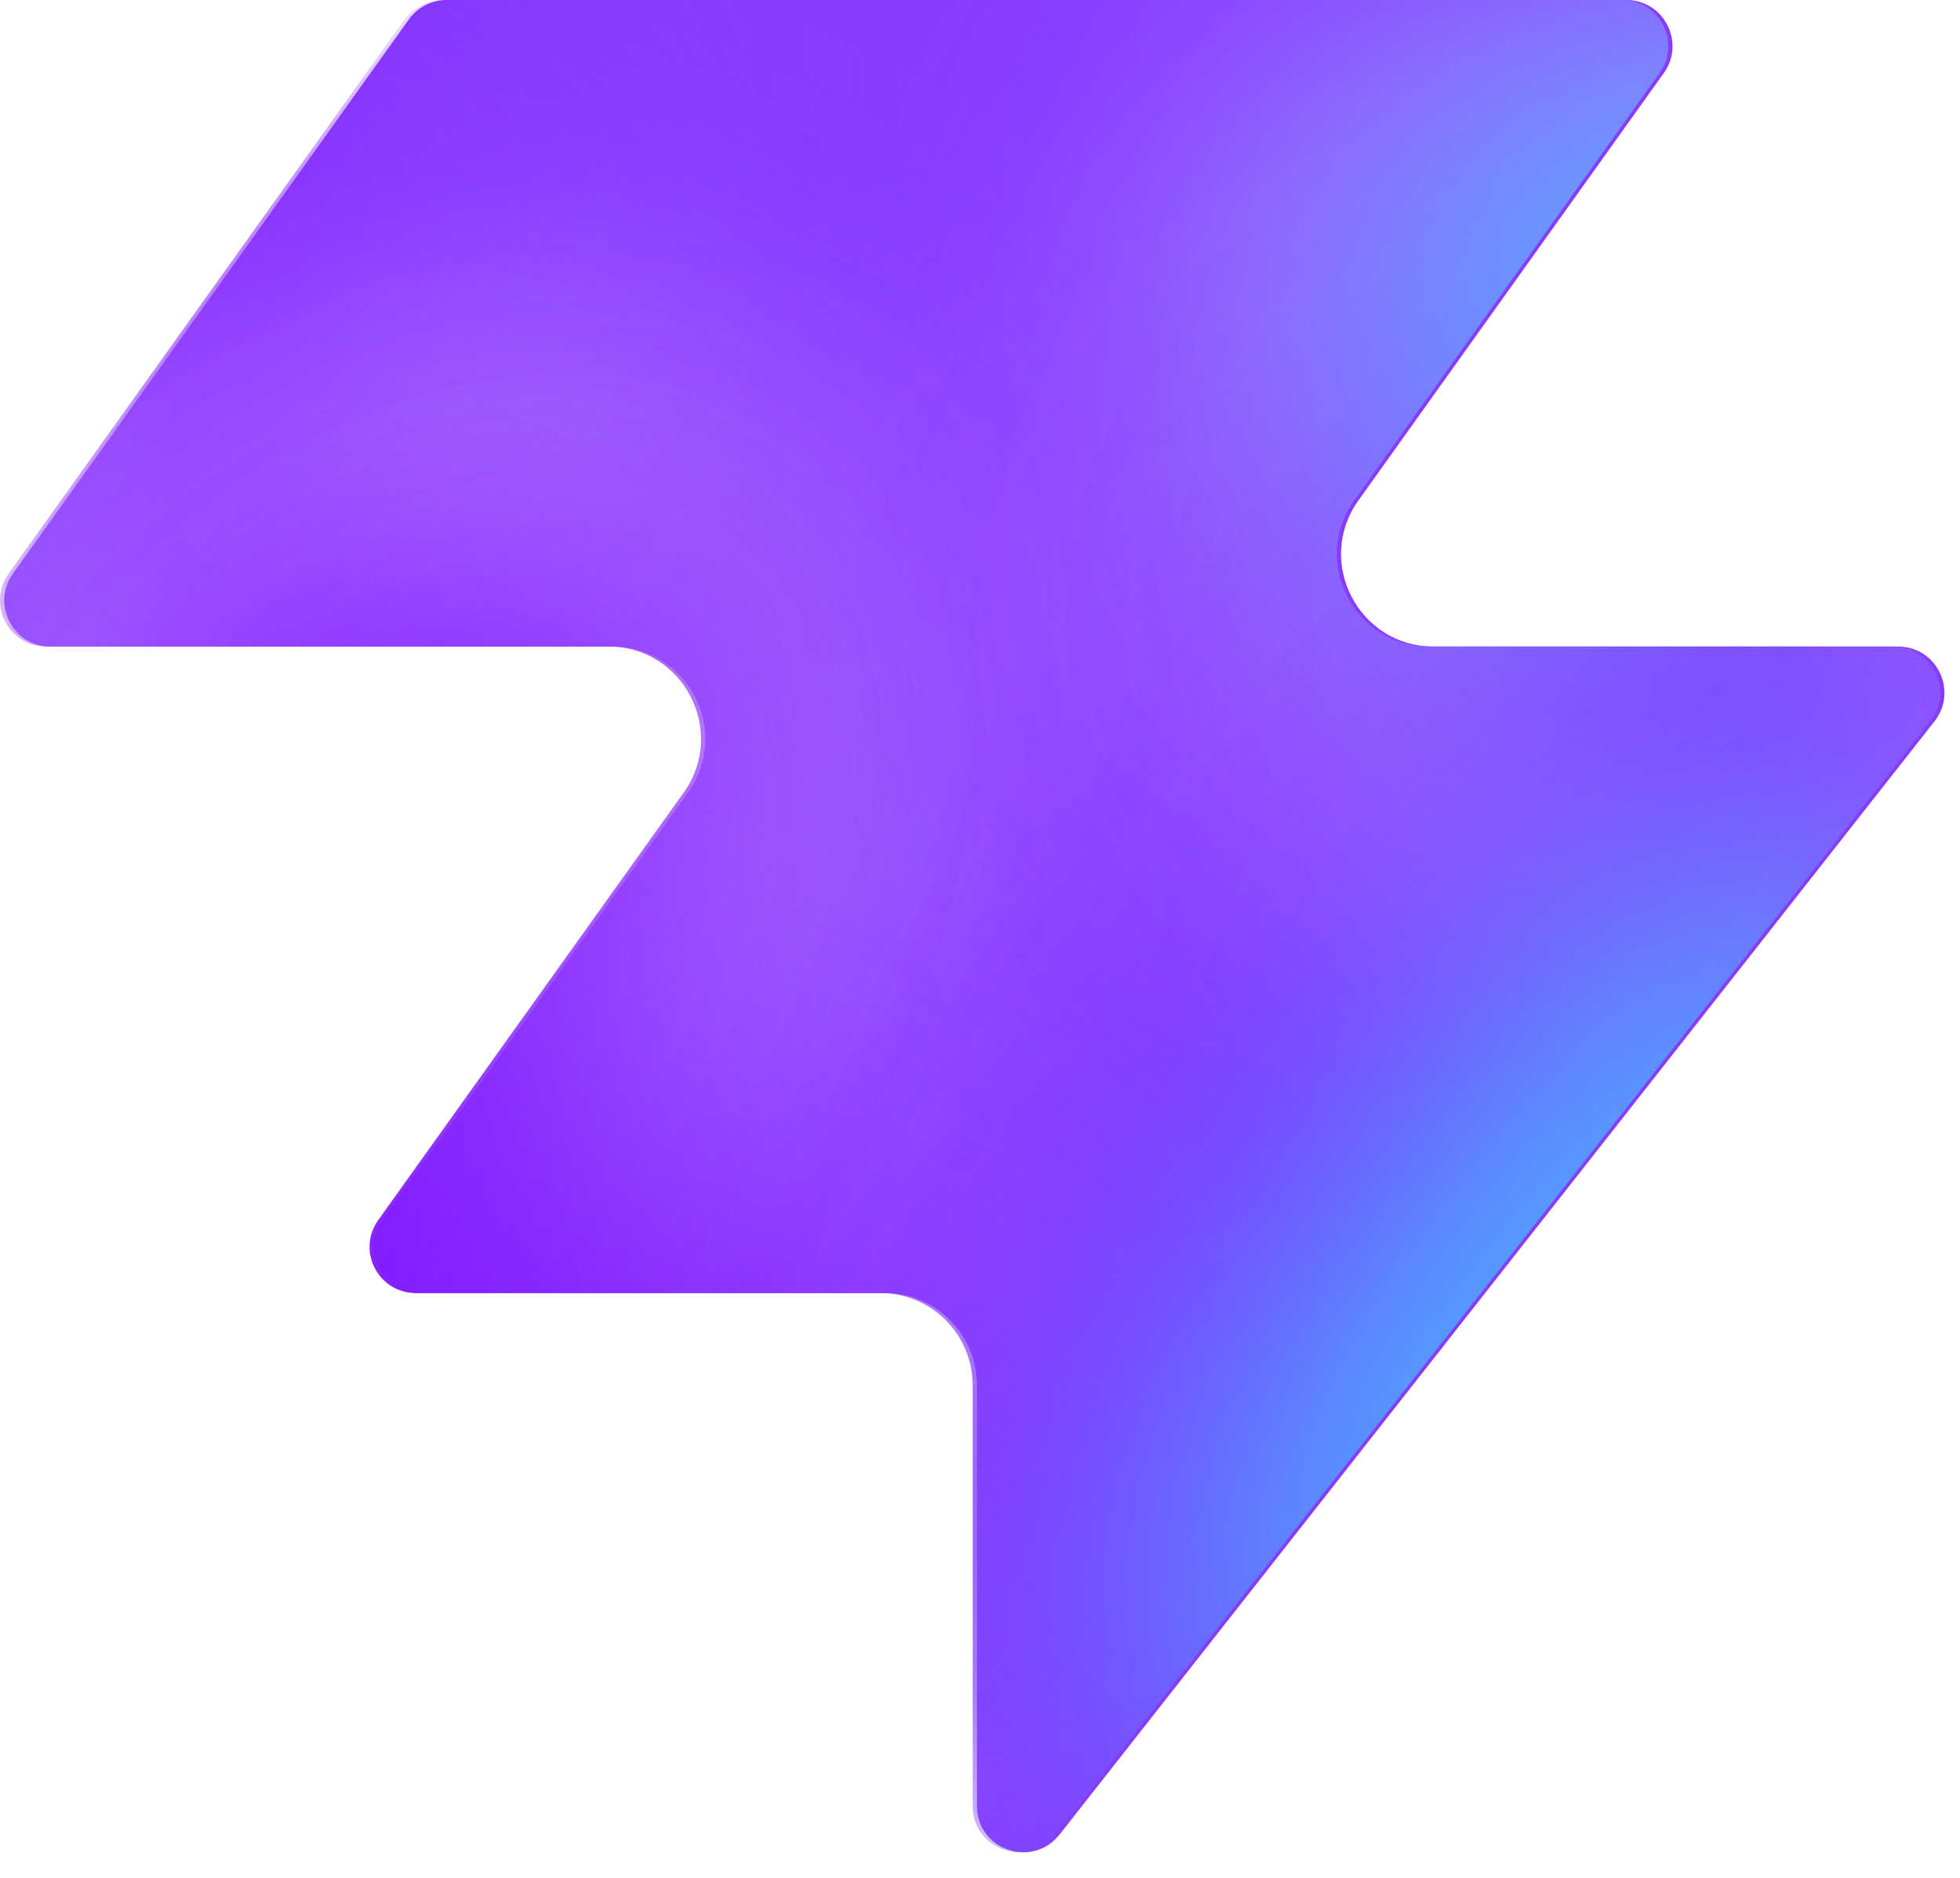
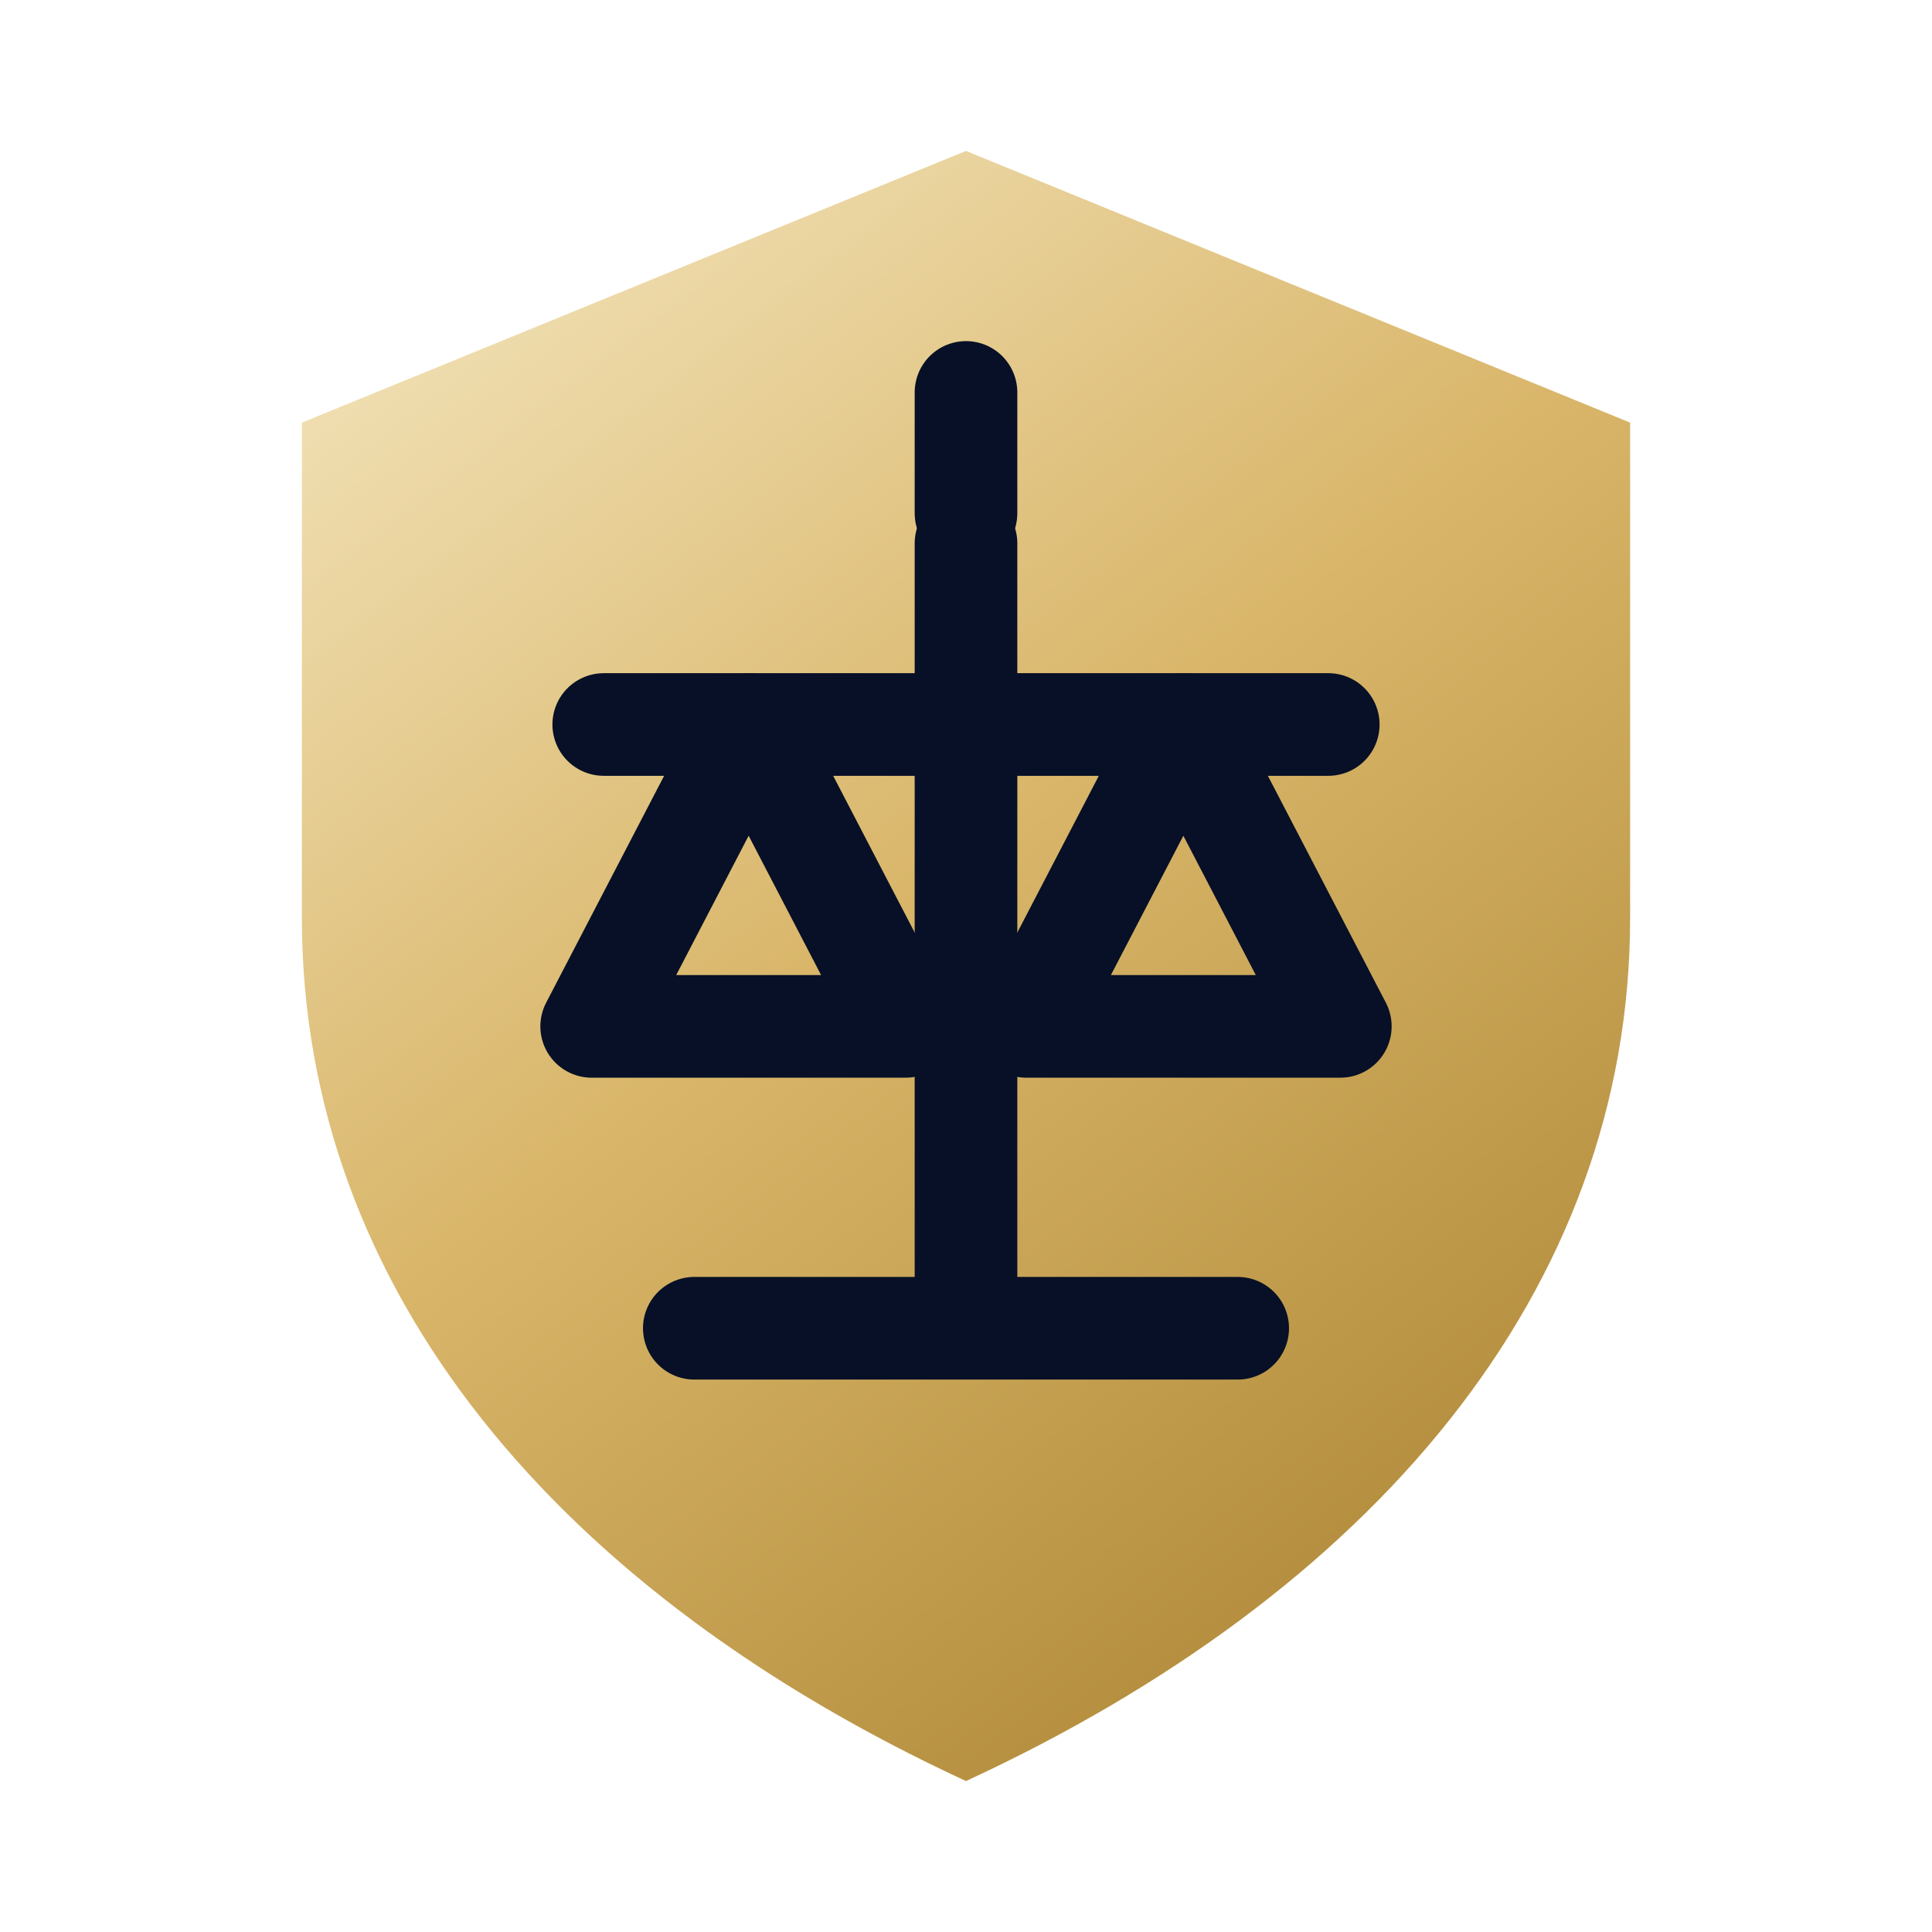
- <svg xmlns="http://www.w3.org/2000/svg" width="48" height="46" fill="none" viewBox="0 0 48 46">
-   <path fill="#863bff" d="M25.946 44.938c-.664.845-2.021.375-2.021-.698V33.937a2.26 2.26 0 0 0-2.262-2.262H10.287c-.92 0-1.456-1.04-.92-1.788l7.48-10.471c1.07-1.497 0-3.578-1.842-3.578H1.237c-.92 0-1.456-1.04-.92-1.788L10.013.474c.214-.297.556-.474.92-.474h28.894c.92 0 1.456 1.04.92 1.788l-7.48 10.471c-1.07 1.498 0 3.579 1.842 3.579h11.377c.943 0 1.473 1.088.89 1.83L25.947 44.94z" style="fill:#863bff;fill:color(display-p3 .525 .23 1);fill-opacity:1" />
-   <mask id="a" width="48" height="46" x="0" y="0" maskUnits="userSpaceOnUse" style="mask-type:alpha">
-     <path fill="#000" d="M25.842 44.938c-.664.844-2.021.375-2.021-.698V33.937a2.26 2.26 0 0 0-2.262-2.262H10.183c-.92 0-1.456-1.04-.92-1.788l7.48-10.471c1.07-1.498 0-3.579-1.842-3.579H1.133c-.92 0-1.456-1.04-.92-1.787L9.91.473c.214-.297.556-.474.92-.474h28.894c.92 0 1.456 1.04.92 1.788l-7.48 10.471c-1.07 1.498 0 3.578 1.842 3.578h11.377c.943 0 1.473 1.088.89 1.832L25.843 44.94z" style="fill:#000;fill-opacity:1" />
-   </mask>
-   <g mask="url(#a)">
-     <g filter="url(#b)">
-       <ellipse cx="5.508" cy="14.704" fill="#ede6ff" rx="5.508" ry="14.704" style="fill:#ede6ff;fill:color(display-p3 .927 .903 1);fill-opacity:1" transform="matrix(.00324 1 1 -.00324 -4.47 31.516)" />
-     </g>
-     <g filter="url(#c)">
-       <ellipse cx="10.399" cy="29.851" fill="#ede6ff" rx="10.399" ry="29.851" style="fill:#ede6ff;fill:color(display-p3 .927 .903 1);fill-opacity:1" transform="matrix(.00324 1 1 -.00324 -39.328 7.883)" />
-     </g>
-     <g filter="url(#d)">
-       <ellipse cx="5.508" cy="30.487" fill="#7e14ff" rx="5.508" ry="30.487" style="fill:#7e14ff;fill:color(display-p3 .492 .077 1);fill-opacity:1" transform="rotate(89.814 -25.913 -14.639)scale(1 -1)" />
-     </g>
-     <g filter="url(#e)">
-       <ellipse cx="5.508" cy="30.599" fill="#7e14ff" rx="5.508" ry="30.599" style="fill:#7e14ff;fill:color(display-p3 .492 .077 1);fill-opacity:1" transform="rotate(89.814 -32.644 -3.334)scale(1 -1)" />
-     </g>
-     <g filter="url(#f)">
-       <ellipse cx="5.508" cy="30.599" fill="#7e14ff" rx="5.508" ry="30.599" style="fill:#7e14ff;fill:color(display-p3 .492 .077 1);fill-opacity:1" transform="matrix(.00324 1 1 -.00324 -34.34 30.47)" />
-     </g>
-     <g filter="url(#g)">
-       <ellipse cx="14.072" cy="22.078" fill="#ede6ff" rx="14.072" ry="22.078" style="fill:#ede6ff;fill:color(display-p3 .927 .903 1);fill-opacity:1" transform="rotate(93.35 24.506 48.493)scale(-1 1)" />
-     </g>
-     <g filter="url(#h)">
-       <ellipse cx="3.47" cy="21.501" fill="#7e14ff" rx="3.47" ry="21.501" style="fill:#7e14ff;fill:color(display-p3 .492 .077 1);fill-opacity:1" transform="rotate(89.009 28.708 47.59)scale(-1 1)" />
-     </g>
-     <g filter="url(#i)">
-       <ellipse cx="3.47" cy="21.501" fill="#7e14ff" rx="3.47" ry="21.501" style="fill:#7e14ff;fill:color(display-p3 .492 .077 1);fill-opacity:1" transform="rotate(89.009 28.708 47.59)scale(-1 1)" />
-     </g>
-     <g filter="url(#j)">
-       <ellipse cx=".387" cy="8.972" fill="#7e14ff" rx="4.407" ry="29.108" style="fill:#7e14ff;fill:color(display-p3 .492 .077 1);fill-opacity:1" transform="rotate(39.51 .387 8.972)" />
-     </g>
-     <g filter="url(#k)">
-       <ellipse cx="47.523" cy="-6.092" fill="#7e14ff" rx="4.407" ry="29.108" style="fill:#7e14ff;fill:color(display-p3 .492 .077 1);fill-opacity:1" transform="rotate(37.892 47.523 -6.092)" />
-     </g>
-     <g filter="url(#l)">
-       <ellipse cx="41.412" cy="6.333" fill="#47bfff" rx="5.971" ry="9.665" style="fill:#47bfff;fill:color(display-p3 .28 .748 1);fill-opacity:1" transform="rotate(37.892 41.412 6.333)" />
-     </g>
-     <g filter="url(#m)">
-       <ellipse cx="-1.879" cy="38.332" fill="#7e14ff" rx="4.407" ry="29.108" style="fill:#7e14ff;fill:color(display-p3 .492 .077 1);fill-opacity:1" transform="rotate(37.892 -1.88 38.332)" />
-     </g>
-     <g filter="url(#n)">
-       <ellipse cx="-1.879" cy="38.332" fill="#7e14ff" rx="4.407" ry="29.108" style="fill:#7e14ff;fill:color(display-p3 .492 .077 1);fill-opacity:1" transform="rotate(37.892 -1.88 38.332)" />
-     </g>
-     <g filter="url(#o)">
-       <ellipse cx="35.651" cy="29.907" fill="#7e14ff" rx="4.407" ry="29.108" style="fill:#7e14ff;fill:color(display-p3 .492 .077 1);fill-opacity:1" transform="rotate(37.892 35.651 29.907)" />
-     </g>
-     <g filter="url(#p)">
-       <ellipse cx="38.418" cy="32.4" fill="#47bfff" rx="5.971" ry="15.297" style="fill:#47bfff;fill:color(display-p3 .28 .748 1);fill-opacity:1" transform="rotate(37.892 38.418 32.4)" />
-     </g>
+ <svg xmlns="http://www.w3.org/2000/svg" width="64" height="64" viewBox="0 0 32 32">
+   <defs>
+     <linearGradient id="lexi-gold" x1="6" y1="3" x2="26" y2="29" gradientUnits="userSpaceOnUse">
+       <stop stop-color="#f4e6bf" />
+       <stop offset=".45" stop-color="#d9b66a" />
+       <stop offset="1" stop-color="#a8812f" />
+     </linearGradient>
+   </defs>
+   <path d="M16 2.5 27 7v8.2c0 6.2-4.3 11.2-11 14.3C9.3 26.4 5 21.4 5 15.2V7l11-4.5Z" fill="url(#lexi-gold)" />
+   <g fill="none" stroke="#071026" stroke-width="1.7" stroke-linecap="round" stroke-linejoin="round">
+     <path d="M16 9v13M11.5 22h9M10 12h12" />
+     <path d="M12.4 12 9.8 17h5.2l-2.6-5ZM19.6 12l-2.6 5h5.2l-2.6-5Z" />
+     <path d="M16 6.5v2" />
  </g>
-   <defs>
-     <filter id="b" width="60.045" height="41.654" x="-19.77" y="16.149" color-interpolation-filters="sRGB" filterUnits="userSpaceOnUse">
-       <feFlood flood-opacity="0" result="BackgroundImageFix" />
-       <feBlend in="SourceGraphic" in2="BackgroundImageFix" result="shape" />
-       <feGaussianBlur result="effect1_foregroundBlur_2002_17158" stdDeviation="7.659" />
-     </filter>
-     <filter id="c" width="90.34" height="51.437" x="-54.613" y="-7.533" color-interpolation-filters="sRGB" filterUnits="userSpaceOnUse">
-       <feFlood flood-opacity="0" result="BackgroundImageFix" />
-       <feBlend in="SourceGraphic" in2="BackgroundImageFix" result="shape" />
-       <feGaussianBlur result="effect1_foregroundBlur_2002_17158" stdDeviation="7.659" />
-     </filter>
-     <filter id="d" width="79.355" height="29.4" x="-49.64" y="2.03" color-interpolation-filters="sRGB" filterUnits="userSpaceOnUse">
-       <feFlood flood-opacity="0" result="BackgroundImageFix" />
-       <feBlend in="SourceGraphic" in2="BackgroundImageFix" result="shape" />
-       <feGaussianBlur result="effect1_foregroundBlur_2002_17158" stdDeviation="4.596" />
-     </filter>
-     <filter id="e" width="79.579" height="29.4" x="-45.045" y="20.029" color-interpolation-filters="sRGB" filterUnits="userSpaceOnUse">
-       <feFlood flood-opacity="0" result="BackgroundImageFix" />
-       <feBlend in="SourceGraphic" in2="BackgroundImageFix" result="shape" />
-       <feGaussianBlur result="effect1_foregroundBlur_2002_17158" stdDeviation="4.596" />
-     </filter>
-     <filter id="f" width="79.579" height="29.4" x="-43.513" y="21.178" color-interpolation-filters="sRGB" filterUnits="userSpaceOnUse">
-       <feFlood flood-opacity="0" result="BackgroundImageFix" />
-       <feBlend in="SourceGraphic" in2="BackgroundImageFix" result="shape" />
-       <feGaussianBlur result="effect1_foregroundBlur_2002_17158" stdDeviation="4.596" />
-     </filter>
-     <filter id="g" width="74.749" height="58.852" x="15.756" y="-17.901" color-interpolation-filters="sRGB" filterUnits="userSpaceOnUse">
-       <feFlood flood-opacity="0" result="BackgroundImageFix" />
-       <feBlend in="SourceGraphic" in2="BackgroundImageFix" result="shape" />
-       <feGaussianBlur result="effect1_foregroundBlur_2002_17158" stdDeviation="7.659" />
-     </filter>
-     <filter id="h" width="61.377" height="25.362" x="23.548" y="2.284" color-interpolation-filters="sRGB" filterUnits="userSpaceOnUse">
-       <feFlood flood-opacity="0" result="BackgroundImageFix" />
-       <feBlend in="SourceGraphic" in2="BackgroundImageFix" result="shape" />
-       <feGaussianBlur result="effect1_foregroundBlur_2002_17158" stdDeviation="4.596" />
-     </filter>
-     <filter id="i" width="61.377" height="25.362" x="23.548" y="2.284" color-interpolation-filters="sRGB" filterUnits="userSpaceOnUse">
-       <feFlood flood-opacity="0" result="BackgroundImageFix" />
-       <feBlend in="SourceGraphic" in2="BackgroundImageFix" result="shape" />
-       <feGaussianBlur result="effect1_foregroundBlur_2002_17158" stdDeviation="4.596" />
-     </filter>
-     <filter id="j" width="56.045" height="63.649" x="-27.636" y="-22.853" color-interpolation-filters="sRGB" filterUnits="userSpaceOnUse">
-       <feFlood flood-opacity="0" result="BackgroundImageFix" />
-       <feBlend in="SourceGraphic" in2="BackgroundImageFix" result="shape" />
-       <feGaussianBlur result="effect1_foregroundBlur_2002_17158" stdDeviation="4.596" />
-     </filter>
-     <filter id="k" width="54.814" height="64.646" x="20.116" y="-38.415" color-interpolation-filters="sRGB" filterUnits="userSpaceOnUse">
-       <feFlood flood-opacity="0" result="BackgroundImageFix" />
-       <feBlend in="SourceGraphic" in2="BackgroundImageFix" result="shape" />
-       <feGaussianBlur result="effect1_foregroundBlur_2002_17158" stdDeviation="4.596" />
-     </filter>
-     <filter id="l" width="33.541" height="35.313" x="24.641" y="-11.323" color-interpolation-filters="sRGB" filterUnits="userSpaceOnUse">
-       <feFlood flood-opacity="0" result="BackgroundImageFix" />
-       <feBlend in="SourceGraphic" in2="BackgroundImageFix" result="shape" />
-       <feGaussianBlur result="effect1_foregroundBlur_2002_17158" stdDeviation="4.596" />
-     </filter>
-     <filter id="m" width="54.814" height="64.646" x="-29.286" y="6.009" color-interpolation-filters="sRGB" filterUnits="userSpaceOnUse">
-       <feFlood flood-opacity="0" result="BackgroundImageFix" />
-       <feBlend in="SourceGraphic" in2="BackgroundImageFix" result="shape" />
-       <feGaussianBlur result="effect1_foregroundBlur_2002_17158" stdDeviation="4.596" />
-     </filter>
-     <filter id="n" width="54.814" height="64.646" x="-29.286" y="6.009" color-interpolation-filters="sRGB" filterUnits="userSpaceOnUse">
-       <feFlood flood-opacity="0" result="BackgroundImageFix" />
-       <feBlend in="SourceGraphic" in2="BackgroundImageFix" result="shape" />
-       <feGaussianBlur result="effect1_foregroundBlur_2002_17158" stdDeviation="4.596" />
-     </filter>
-     <filter id="o" width="54.814" height="64.646" x="8.244" y="-2.416" color-interpolation-filters="sRGB" filterUnits="userSpaceOnUse">
-       <feFlood flood-opacity="0" result="BackgroundImageFix" />
-       <feBlend in="SourceGraphic" in2="BackgroundImageFix" result="shape" />
-       <feGaussianBlur result="effect1_foregroundBlur_2002_17158" stdDeviation="4.596" />
-     </filter>
-     <filter id="p" width="39.409" height="43.623" x="18.713" y="10.588" color-interpolation-filters="sRGB" filterUnits="userSpaceOnUse">
-       <feFlood flood-opacity="0" result="BackgroundImageFix" />
-       <feBlend in="SourceGraphic" in2="BackgroundImageFix" result="shape" />
-       <feGaussianBlur result="effect1_foregroundBlur_2002_17158" stdDeviation="4.596" />
-     </filter>
-   </defs>
</svg>
